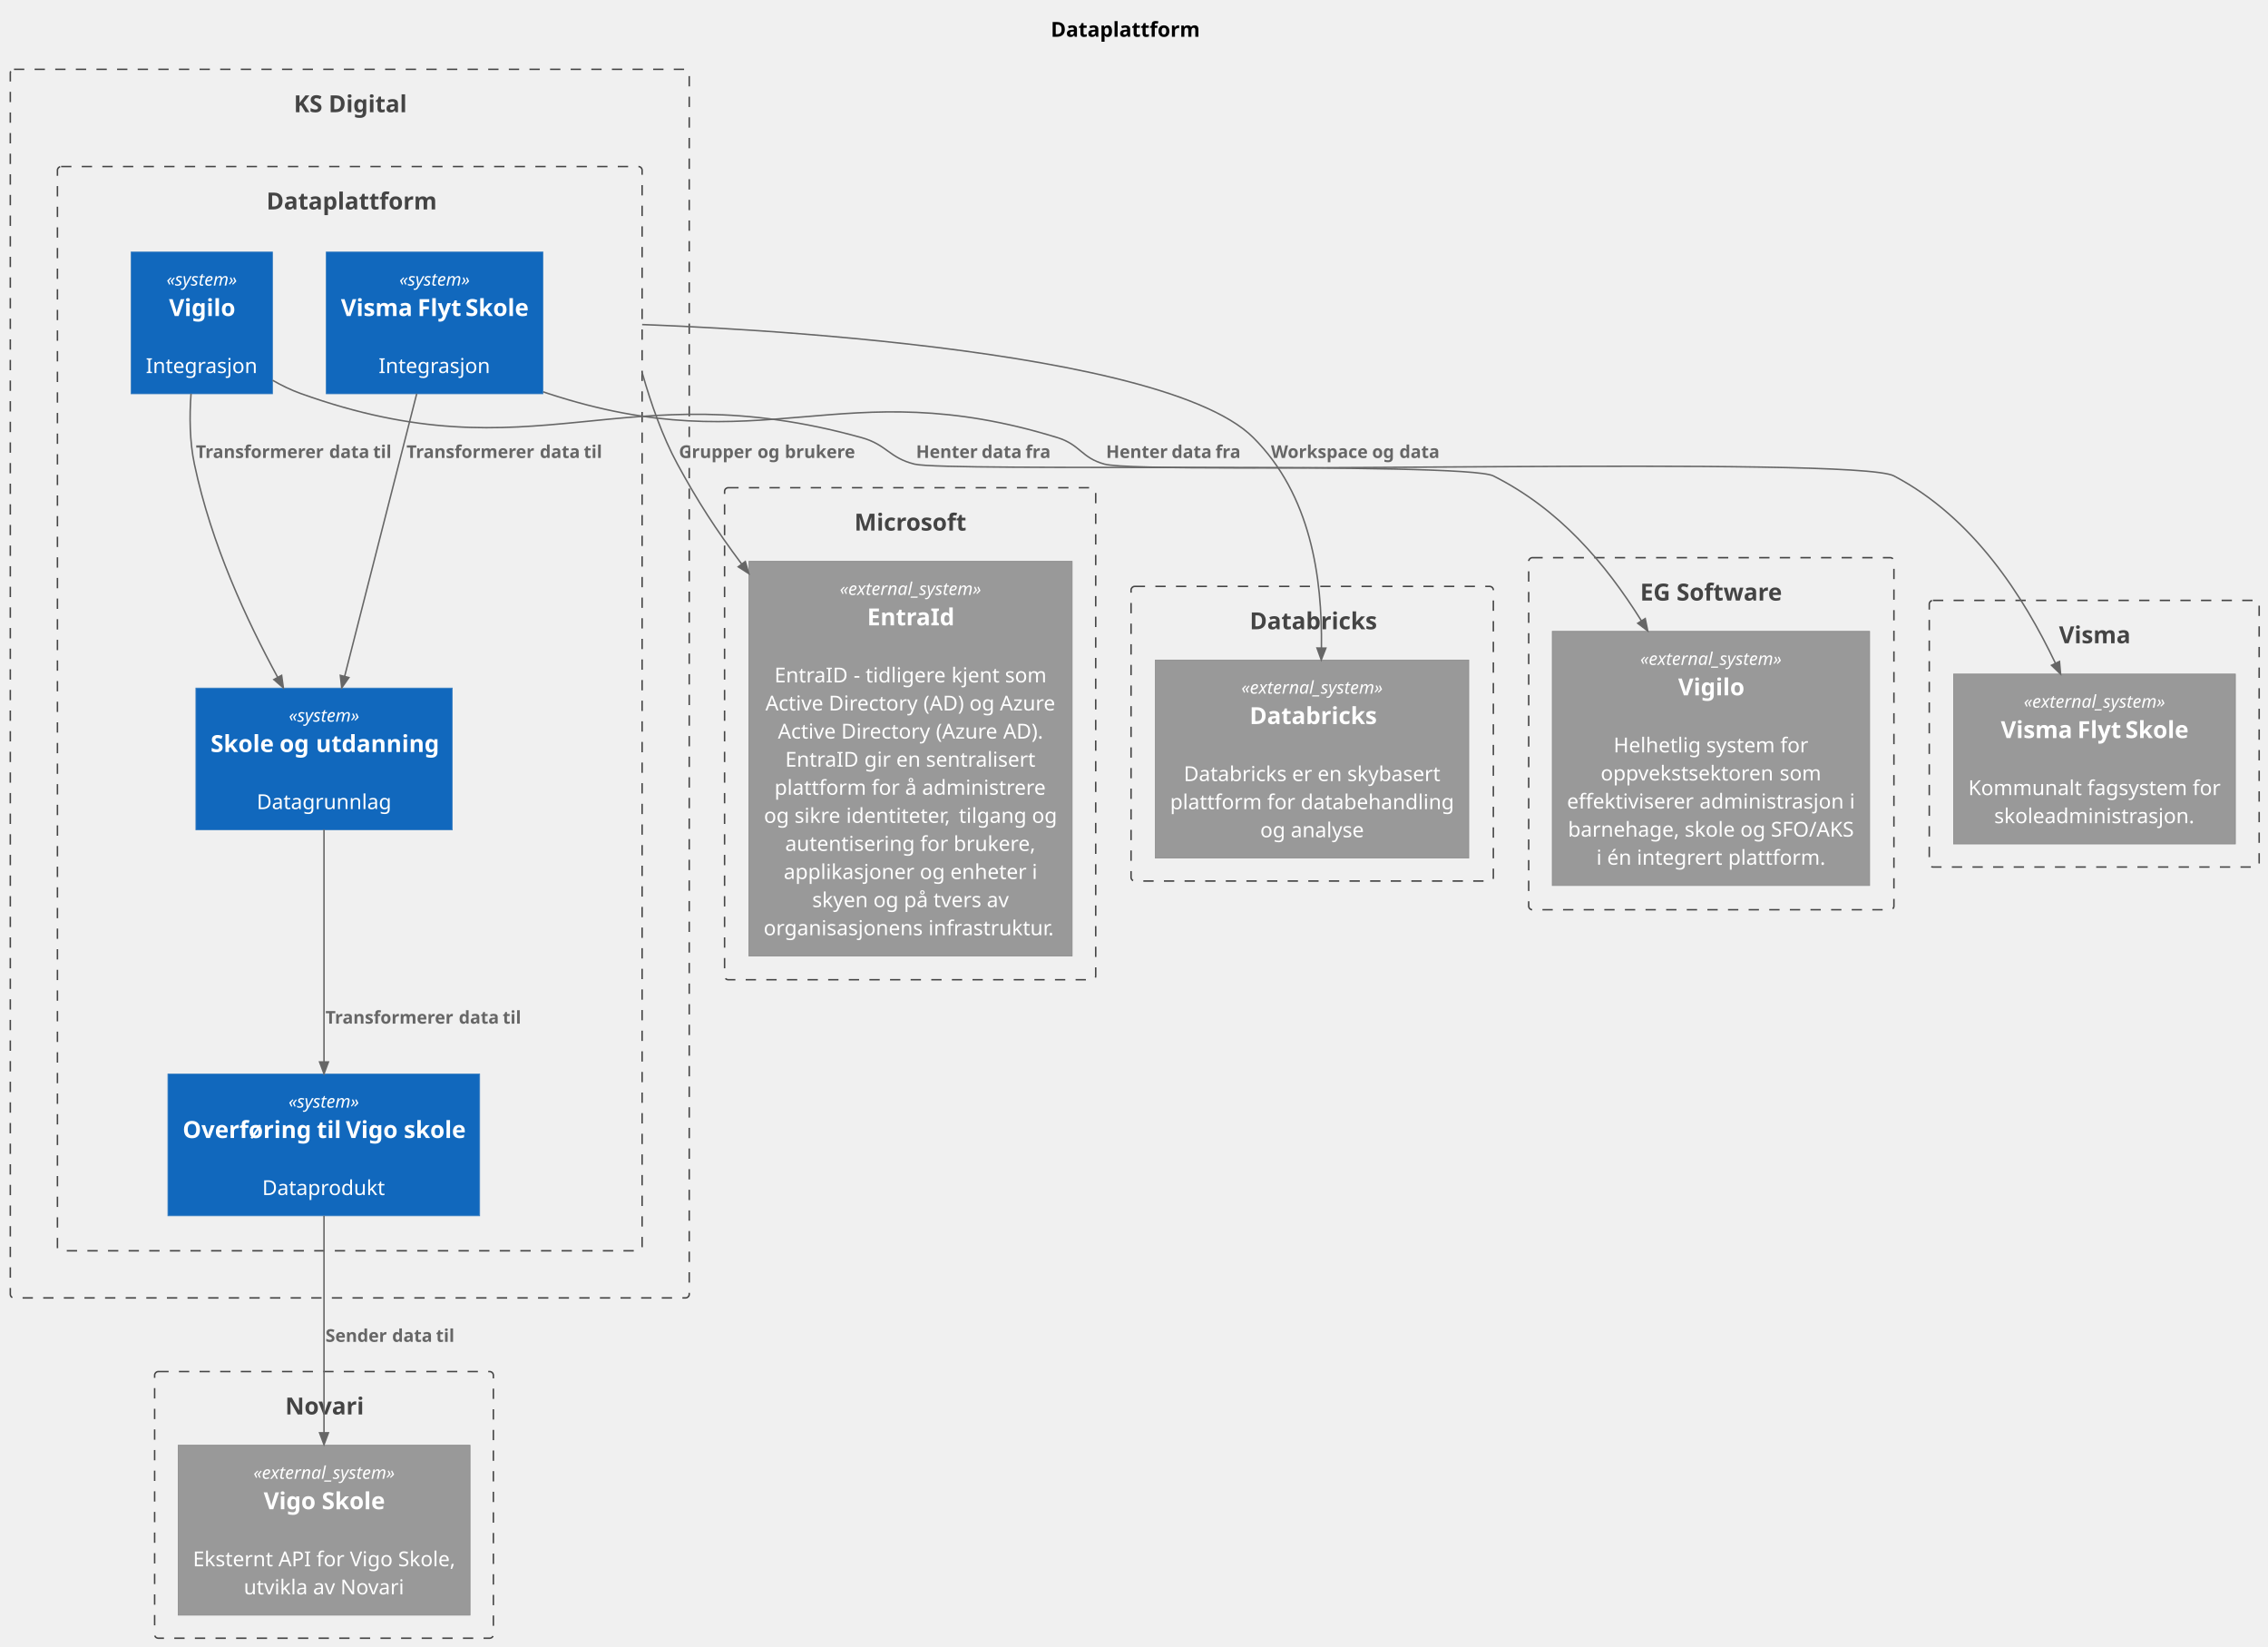
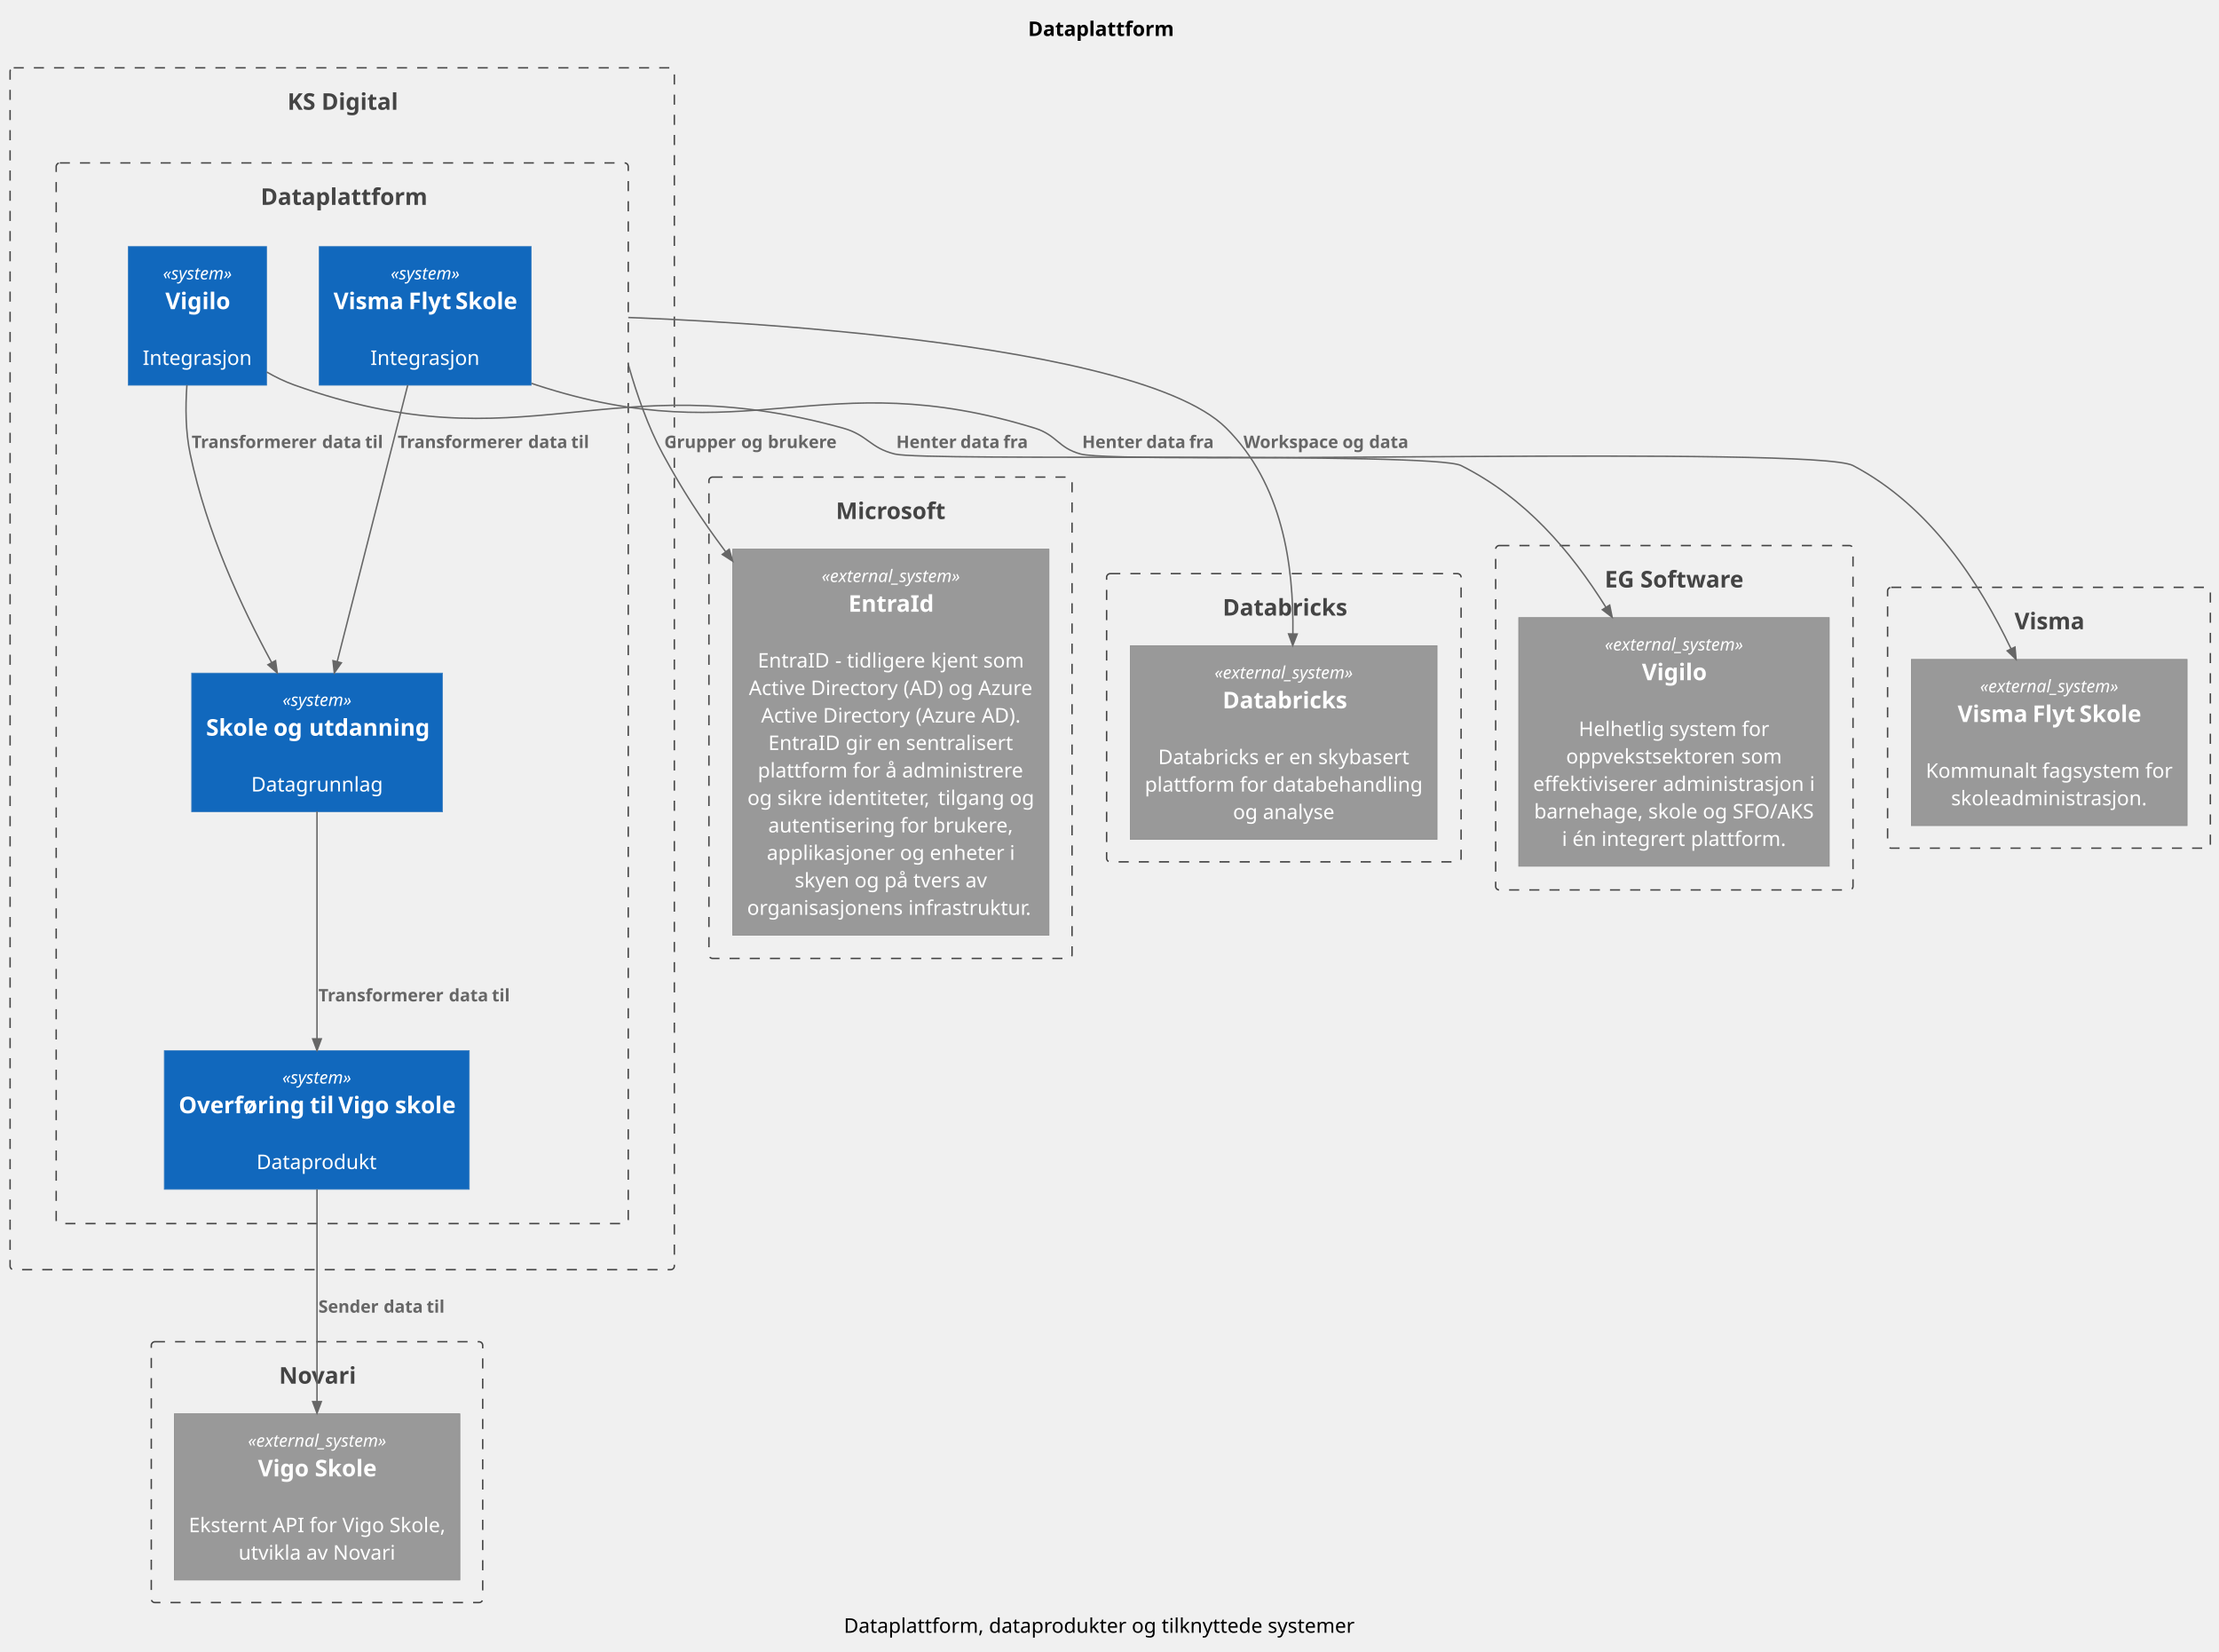
- <svg xmlns="http://www.w3.org/2000/svg" contentStyleType="text/css" data-diagram-type="DESCRIPTION" height="1118px" preserveAspectRatio="none" style="width:1540px;height:1118px;background:#FFFFFF;" version="1.1" viewBox="0 0 1540 1118" width="1540px" zoomAndPan="magnify">
+ <svg xmlns="http://www.w3.org/2000/svg" contentStyleType="text/css" data-diagram-type="DESCRIPTION" height="1146px" preserveAspectRatio="none" style="width:1540px;height:1146px;background:#FFFFFF;" version="1.1" viewBox="0 0 1540 1146" width="1540px" zoomAndPan="magnify">
  <defs />
  <g>
    <g class="title" data-source-line="3">
      <text fill="#000000" font-family="sans-serif" font-size="14" font-weight="bold" lengthAdjust="spacing" textLength="99.011" x="713.494" y="24.966">Dataplattform</text>
    </g>
    <g class="cluster" data-qualified-name="ksdigital" data-source-line="1690" id="ent0002">
      <rect fill="none" height="834" rx="2.5" ry="2.5" style="stroke:#444444;stroke-width:1;stroke-dasharray:7,7;" width="461" x="7" y="47.068" />
      <text fill="#444444" font-family="sans-serif" font-size="16" font-weight="bold" lengthAdjust="spacing" textLength="76.004" x="199.498" y="76.172">KS Digital</text>
    </g>
    <g class="cluster" data-qualified-name="ksdigital.dataplattform" data-source-line="1690" id="ent0003">
      <rect fill="none" height="736" rx="2.5" ry="2.5" style="stroke:#444444;stroke-width:1;stroke-dasharray:7,7;" width="397" x="39" y="113.068" />
      <text fill="#444444" font-family="sans-serif" font-size="16" font-weight="bold" lengthAdjust="spacing" textLength="113.156" x="180.922" y="142.172">Dataplattform</text>
    </g>
    <g class="cluster" data-qualified-name="novari" data-source-line="1690" id="ent0005">
      <rect fill="none" height="181" rx="2.5" ry="2.5" style="stroke:#444444;stroke-width:1;stroke-dasharray:7,7;" width="230" x="105" y="931.068" />
      <text fill="#444444" font-family="sans-serif" font-size="16" font-weight="bold" lengthAdjust="spacing" textLength="52.68" x="193.66" y="960.172">Novari</text>
    </g>
    <g class="cluster" data-qualified-name="egSoftware" data-source-line="1690" id="ent0010">
      <rect fill="none" height="239" rx="2.5" ry="2.5" style="stroke:#444444;stroke-width:1;stroke-dasharray:7,7;" width="248" x="1038" y="378.568" />
      <text fill="#444444" font-family="sans-serif" font-size="16" font-weight="bold" lengthAdjust="spacing" textLength="96.632" x="1113.684" y="407.672">EG Software</text>
    </g>
    <g class="cluster" data-qualified-name="visma" data-source-line="1690" id="ent0015">
      <rect fill="none" height="181" rx="2.5" ry="2.5" style="stroke:#444444;stroke-width:1;stroke-dasharray:7,7;" width="224" x="1310" y="407.568" />
      <text fill="#444444" font-family="sans-serif" font-size="16" font-weight="bold" lengthAdjust="spacing" textLength="47.828" x="1398.086" y="436.672">Visma</text>
    </g>
    <g class="cluster" data-qualified-name="microsoft" data-source-line="1690" id="ent0020">
      <rect fill="none" height="334" rx="2.5" ry="2.5" style="stroke:#444444;stroke-width:1;stroke-dasharray:7,7;" width="252" x="492" y="331.068" />
      <text fill="#444444" font-family="sans-serif" font-size="16" font-weight="bold" lengthAdjust="spacing" textLength="75.732" x="580.134" y="360.172">Microsoft</text>
    </g>
    <g class="cluster" data-qualified-name="databricksBoundary" data-source-line="1690" id="ent0022">
      <rect fill="none" height="200" rx="2.5" ry="2.5" style="stroke:#444444;stroke-width:1;stroke-dasharray:7,7;" width="246" x="768" y="398.068" />
      <text fill="#444444" font-family="sans-serif" font-size="16" font-weight="bold" lengthAdjust="spacing" textLength="84.872" x="848.564" y="427.172">Databricks</text>
    </g>
    <g class="entity" data-qualified-name="ksdigital.dataplattform.katalogSkoleOgUtdanning" data-source-line="404" id="ent0004">
      <rect fill="#1168BD" height="96.272" style="stroke:#3C7FC0;stroke-width:0.5;" width="174.112" x="133" y="467.068" />
      <text fill="#FFFFFF" font-family="sans-serif" font-size="12" font-style="italic" lengthAdjust="spacing" textLength="47.892" x="196.11" y="489.896">«system»</text>
      <text fill="#FFFFFF" font-family="sans-serif" font-size="16" font-weight="bold" lengthAdjust="spacing" textLength="42.66" x="143" y="510.516">Skole</text>
      <text fill="#FFFFFF" font-family="sans-serif" font-size="16" font-weight="bold" lengthAdjust="spacing" textLength="4.16" x="185.66" y="510.516"> </text>
      <text fill="#FFFFFF" font-family="sans-serif" font-size="16" font-weight="bold" lengthAdjust="spacing" textLength="20.52" x="189.82" y="510.516">og</text>
      <text fill="#FFFFFF" font-family="sans-serif" font-size="16" font-weight="bold" lengthAdjust="spacing" textLength="4.16" x="210.34" y="510.516"> </text>
      <text fill="#FFFFFF" font-family="sans-serif" font-size="16" font-weight="bold" lengthAdjust="spacing" textLength="82.612" x="214.5" y="510.516">utdanning</text>
      <text fill="#FFFFFF" font-family="sans-serif" font-size="14" lengthAdjust="spacing" textLength="3.64" x="218.236" y="530.17"> </text>
      <text fill="#FFFFFF" font-family="sans-serif" font-size="14" lengthAdjust="spacing" textLength="91.406" x="174.353" y="549.238">Datagrunnlag</text>
    </g>
    <g class="entity" data-qualified-name="ksdigital.dataplattform.dataproduktVigoSkole" data-source-line="404" id="ent0007">
      <rect fill="#1168BD" height="96.272" style="stroke:#3C7FC0;stroke-width:0.5;" width="211.704" x="114" y="729.068" />
      <text fill="#FFFFFF" font-family="sans-serif" font-size="12" font-style="italic" lengthAdjust="spacing" textLength="47.892" x="195.906" y="751.896">«system»</text>
      <text fill="#FFFFFF" font-family="sans-serif" font-size="16" font-weight="bold" lengthAdjust="spacing" textLength="86.904" x="124" y="772.516">Overføring</text>
      <text fill="#FFFFFF" font-family="sans-serif" font-size="16" font-weight="bold" lengthAdjust="spacing" textLength="4.16" x="210.904" y="772.516"> </text>
      <text fill="#FFFFFF" font-family="sans-serif" font-size="16" font-weight="bold" lengthAdjust="spacing" textLength="15.532" x="215.064" y="772.516">til</text>
      <text fill="#FFFFFF" font-family="sans-serif" font-size="16" font-weight="bold" lengthAdjust="spacing" textLength="4.16" x="230.596" y="772.516"> </text>
      <text fill="#FFFFFF" font-family="sans-serif" font-size="16" font-weight="bold" lengthAdjust="spacing" textLength="35.248" x="234.756" y="772.516">Vigo</text>
      <text fill="#FFFFFF" font-family="sans-serif" font-size="16" font-weight="bold" lengthAdjust="spacing" textLength="4.16" x="270.004" y="772.516"> </text>
      <text fill="#FFFFFF" font-family="sans-serif" font-size="16" font-weight="bold" lengthAdjust="spacing" textLength="41.54" x="274.164" y="772.516">skole</text>
      <text fill="#FFFFFF" font-family="sans-serif" font-size="14" lengthAdjust="spacing" textLength="3.64" x="218.032" y="792.17"> </text>
      <text fill="#FFFFFF" font-family="sans-serif" font-size="14" lengthAdjust="spacing" textLength="83.636" x="178.034" y="811.238">Dataprodukt</text>
    </g>
    <g class="entity" data-qualified-name="ksdigital.dataplattform.dpIntegrasjonVigilo" data-source-line="404" id="ent0012">
      <rect fill="#1168BD" height="96.272" style="stroke:#3C7FC0;stroke-width:0.5;" width="96.034" x="89" y="171.068" />
      <text fill="#FFFFFF" font-family="sans-serif" font-size="12" font-style="italic" lengthAdjust="spacing" textLength="47.892" x="113.071" y="193.896">«system»</text>
      <text fill="#FFFFFF" font-family="sans-serif" font-size="16" font-weight="bold" lengthAdjust="spacing" textLength="44.504" x="114.765" y="214.516">Vigilo</text>
      <text fill="#FFFFFF" font-family="sans-serif" font-size="14" lengthAdjust="spacing" textLength="3.64" x="135.197" y="234.17"> </text>
      <text fill="#FFFFFF" font-family="sans-serif" font-size="14" lengthAdjust="spacing" textLength="76.034" x="99" y="253.238">Integrasjon</text>
    </g>
    <g class="entity" data-qualified-name="ksdigital.dataplattform.dpIntegrasjonVismaFlytSkole" data-source-line="404" id="ent0017">
      <rect fill="#1168BD" height="96.272" style="stroke:#3C7FC0;stroke-width:0.5;" width="147.176" x="221.5" y="171.068" />
      <text fill="#FFFFFF" font-family="sans-serif" font-size="12" font-style="italic" lengthAdjust="spacing" textLength="47.892" x="271.142" y="193.896">«system»</text>
      <text fill="#FFFFFF" font-family="sans-serif" font-size="16" font-weight="bold" lengthAdjust="spacing" textLength="47.828" x="231.5" y="214.516">Visma</text>
      <text fill="#FFFFFF" font-family="sans-serif" font-size="16" font-weight="bold" lengthAdjust="spacing" textLength="4.16" x="279.328" y="214.516"> </text>
      <text fill="#FFFFFF" font-family="sans-serif" font-size="16" font-weight="bold" lengthAdjust="spacing" textLength="28.368" x="283.488" y="214.516">Flyt</text>
      <text fill="#FFFFFF" font-family="sans-serif" font-size="16" font-weight="bold" lengthAdjust="spacing" textLength="4.16" x="311.856" y="214.516"> </text>
      <text fill="#FFFFFF" font-family="sans-serif" font-size="16" font-weight="bold" lengthAdjust="spacing" textLength="42.66" x="316.016" y="214.516">Skole</text>
      <text fill="#FFFFFF" font-family="sans-serif" font-size="14" lengthAdjust="spacing" textLength="3.64" x="293.268" y="234.17"> </text>
      <text fill="#FFFFFF" font-family="sans-serif" font-size="14" lengthAdjust="spacing" textLength="76.034" x="257.071" y="253.238">Integrasjon</text>
    </g>
    <g class="entity" data-qualified-name="novari.vigoSkole" data-source-line="419" id="ent0006">
      <rect fill="#999999" height="115.34" style="stroke:#8A8A8A;stroke-width:0.5;" width="198.177" x="121" y="981.068" />
      <text fill="#FFFFFF" font-family="sans-serif" font-size="12" font-style="italic" lengthAdjust="spacing" textLength="96.025" x="172.076" y="1003.896">«external_system»</text>
      <text fill="#FFFFFF" font-family="sans-serif" font-size="16" font-weight="bold" lengthAdjust="spacing" textLength="35.248" x="179.055" y="1024.516">Vigo</text>
      <text fill="#FFFFFF" font-family="sans-serif" font-size="16" font-weight="bold" lengthAdjust="spacing" textLength="4.16" x="214.303" y="1024.516"> </text>
      <text fill="#FFFFFF" font-family="sans-serif" font-size="16" font-weight="bold" lengthAdjust="spacing" textLength="42.66" x="218.463" y="1024.516">Skole</text>
      <text fill="#FFFFFF" font-family="sans-serif" font-size="14" lengthAdjust="spacing" textLength="3.64" x="218.269" y="1044.17"> </text>
      <text fill="#FFFFFF" font-family="sans-serif" font-size="14" lengthAdjust="spacing" textLength="54.404" x="131" y="1063.238">Eksternt</text>
      <text fill="#FFFFFF" font-family="sans-serif" font-size="14" lengthAdjust="spacing" textLength="3.64" x="185.404" y="1063.238"> </text>
      <text fill="#FFFFFF" font-family="sans-serif" font-size="14" lengthAdjust="spacing" textLength="22.162" x="189.044" y="1063.238">API</text>
      <text fill="#FFFFFF" font-family="sans-serif" font-size="14" lengthAdjust="spacing" textLength="3.64" x="211.206" y="1063.238"> </text>
      <text fill="#FFFFFF" font-family="sans-serif" font-size="14" lengthAdjust="spacing" textLength="19.068" x="214.846" y="1063.238">for</text>
      <text fill="#FFFFFF" font-family="sans-serif" font-size="14" lengthAdjust="spacing" textLength="3.64" x="233.914" y="1063.238"> </text>
      <text fill="#FFFFFF" font-family="sans-serif" font-size="14" lengthAdjust="spacing" textLength="29.092" x="237.554" y="1063.238">Vigo</text>
      <text fill="#FFFFFF" font-family="sans-serif" font-size="14" lengthAdjust="spacing" textLength="3.64" x="266.646" y="1063.238"> </text>
      <text fill="#FFFFFF" font-family="sans-serif" font-size="14" lengthAdjust="spacing" textLength="38.892" x="270.286" y="1063.238">Skole,</text>
      <text fill="#FFFFFF" font-family="sans-serif" font-size="14" lengthAdjust="spacing" textLength="43.372" x="165.545" y="1082.306">utvikla</text>
      <text fill="#FFFFFF" font-family="sans-serif" font-size="14" lengthAdjust="spacing" textLength="3.64" x="208.917" y="1082.306"> </text>
      <text fill="#FFFFFF" font-family="sans-serif" font-size="14" lengthAdjust="spacing" textLength="14.966" x="212.557" y="1082.306">av</text>
      <text fill="#FFFFFF" font-family="sans-serif" font-size="14" lengthAdjust="spacing" textLength="3.64" x="227.523" y="1082.306"> </text>
      <text fill="#FFFFFF" font-family="sans-serif" font-size="14" lengthAdjust="spacing" textLength="43.47" x="231.163" y="1082.306">Novari</text>
    </g>
    <g class="entity" data-qualified-name="egSoftware.vigilo" data-source-line="419" id="ent0011">
      <rect fill="#999999" height="172.544" style="stroke:#8A8A8A;stroke-width:0.5;" width="215.509" x="1054" y="428.568" />
      <text fill="#FFFFFF" font-family="sans-serif" font-size="12" font-style="italic" lengthAdjust="spacing" textLength="96.025" x="1113.742" y="451.396">«external_system»</text>
      <text fill="#FFFFFF" font-family="sans-serif" font-size="16" font-weight="bold" lengthAdjust="spacing" textLength="44.504" x="1139.503" y="472.016">Vigilo</text>
      <text fill="#FFFFFF" font-family="sans-serif" font-size="14" lengthAdjust="spacing" textLength="3.64" x="1159.935" y="491.67"> </text>
      <text fill="#FFFFFF" font-family="sans-serif" font-size="14" lengthAdjust="spacing" textLength="59.318" x="1095.626" y="510.738">Helhetlig</text>
      <text fill="#FFFFFF" font-family="sans-serif" font-size="14" lengthAdjust="spacing" textLength="3.64" x="1154.944" y="510.738"> </text>
      <text fill="#FFFFFF" font-family="sans-serif" font-size="14" lengthAdjust="spacing" textLength="46.592" x="1158.584" y="510.738">system</text>
      <text fill="#FFFFFF" font-family="sans-serif" font-size="14" lengthAdjust="spacing" textLength="3.64" x="1205.176" y="510.738"> </text>
      <text fill="#FFFFFF" font-family="sans-serif" font-size="14" lengthAdjust="spacing" textLength="19.068" x="1208.815" y="510.738">for</text>
      <text fill="#FFFFFF" font-family="sans-serif" font-size="14" lengthAdjust="spacing" textLength="117.866" x="1086.869" y="529.806">oppvekstsektoren</text>
      <text fill="#FFFFFF" font-family="sans-serif" font-size="14" lengthAdjust="spacing" textLength="3.64" x="1204.735" y="529.806"> </text>
      <text fill="#FFFFFF" font-family="sans-serif" font-size="14" lengthAdjust="spacing" textLength="28.266" x="1208.374" y="529.806">som</text>
      <text fill="#FFFFFF" font-family="sans-serif" font-size="14" lengthAdjust="spacing" textLength="86.352" x="1064" y="548.874">effektiviserer</text>
      <text fill="#FFFFFF" font-family="sans-serif" font-size="14" lengthAdjust="spacing" textLength="3.64" x="1150.352" y="548.874"> </text>
      <text fill="#FFFFFF" font-family="sans-serif" font-size="14" lengthAdjust="spacing" textLength="98.266" x="1153.992" y="548.874">administrasjon</text>
      <text fill="#FFFFFF" font-family="sans-serif" font-size="14" lengthAdjust="spacing" textLength="3.64" x="1252.257" y="548.874"> </text>
      <text fill="#FFFFFF" font-family="sans-serif" font-size="14" lengthAdjust="spacing" textLength="3.612" x="1255.897" y="548.874">i</text>
      <text fill="#FFFFFF" font-family="sans-serif" font-size="14" lengthAdjust="spacing" textLength="75.558" x="1064.7" y="567.942">barnehage,</text>
      <text fill="#FFFFFF" font-family="sans-serif" font-size="14" lengthAdjust="spacing" textLength="3.64" x="1140.258" y="567.942"> </text>
      <text fill="#FFFFFF" font-family="sans-serif" font-size="14" lengthAdjust="spacing" textLength="34.16" x="1143.898" y="567.942">skole</text>
      <text fill="#FFFFFF" font-family="sans-serif" font-size="14" lengthAdjust="spacing" textLength="3.64" x="1178.057" y="567.942"> </text>
      <text fill="#FFFFFF" font-family="sans-serif" font-size="14" lengthAdjust="spacing" textLength="17.08" x="1181.697" y="567.942">og</text>
      <text fill="#FFFFFF" font-family="sans-serif" font-size="14" lengthAdjust="spacing" textLength="3.64" x="1198.777" y="567.942"> </text>
      <text fill="#FFFFFF" font-family="sans-serif" font-size="14" lengthAdjust="spacing" textLength="56.392" x="1202.418" y="567.942">SFO/AKS</text>
      <text fill="#FFFFFF" font-family="sans-serif" font-size="14" lengthAdjust="spacing" textLength="3.612" x="1083.999" y="587.01">i</text>
      <text fill="#FFFFFF" font-family="sans-serif" font-size="14" lengthAdjust="spacing" textLength="3.64" x="1087.611" y="587.01"> </text>
      <text fill="#FFFFFF" font-family="sans-serif" font-size="14" lengthAdjust="spacing" textLength="16.548" x="1091.251" y="587.01">én</text>
      <text fill="#FFFFFF" font-family="sans-serif" font-size="14" lengthAdjust="spacing" textLength="3.64" x="1107.799" y="587.01"> </text>
      <text fill="#FFFFFF" font-family="sans-serif" font-size="14" lengthAdjust="spacing" textLength="58.338" x="1111.439" y="587.01">integrert</text>
      <text fill="#FFFFFF" font-family="sans-serif" font-size="14" lengthAdjust="spacing" textLength="3.64" x="1169.777" y="587.01"> </text>
      <text fill="#FFFFFF" font-family="sans-serif" font-size="14" lengthAdjust="spacing" textLength="66.094" x="1173.417" y="587.01">plattform.</text>
    </g>
    <g class="entity" data-qualified-name="visma.vismaFlytSkole" data-source-line="419" id="ent0016">
      <rect fill="#999999" height="115.34" style="stroke:#8A8A8A;stroke-width:0.5;" width="191.359" x="1326.5" y="457.568" />
      <text fill="#FFFFFF" font-family="sans-serif" font-size="12" font-style="italic" lengthAdjust="spacing" textLength="96.025" x="1374.167" y="480.396">«external_system»</text>
      <text fill="#FFFFFF" font-family="sans-serif" font-size="16" font-weight="bold" lengthAdjust="spacing" textLength="47.828" x="1358.592" y="501.016">Visma</text>
      <text fill="#FFFFFF" font-family="sans-serif" font-size="16" font-weight="bold" lengthAdjust="spacing" textLength="4.16" x="1406.42" y="501.016"> </text>
      <text fill="#FFFFFF" font-family="sans-serif" font-size="16" font-weight="bold" lengthAdjust="spacing" textLength="28.368" x="1410.58" y="501.016">Flyt</text>
      <text fill="#FFFFFF" font-family="sans-serif" font-size="16" font-weight="bold" lengthAdjust="spacing" textLength="4.16" x="1438.948" y="501.016"> </text>
      <text fill="#FFFFFF" font-family="sans-serif" font-size="16" font-weight="bold" lengthAdjust="spacing" textLength="42.66" x="1443.108" y="501.016">Skole</text>
      <text fill="#FFFFFF" font-family="sans-serif" font-size="14" lengthAdjust="spacing" textLength="3.64" x="1420.36" y="520.67"> </text>
      <text fill="#FFFFFF" font-family="sans-serif" font-size="14" lengthAdjust="spacing" textLength="77.14" x="1336.5" y="539.738">Kommunalt</text>
      <text fill="#FFFFFF" font-family="sans-serif" font-size="14" lengthAdjust="spacing" textLength="3.64" x="1413.64" y="539.738"> </text>
      <text fill="#FFFFFF" font-family="sans-serif" font-size="14" lengthAdjust="spacing" textLength="67.872" x="1417.28" y="539.738">fagsystem</text>
      <text fill="#FFFFFF" font-family="sans-serif" font-size="14" lengthAdjust="spacing" textLength="3.64" x="1485.151" y="539.738"> </text>
      <text fill="#FFFFFF" font-family="sans-serif" font-size="14" lengthAdjust="spacing" textLength="19.068" x="1488.791" y="539.738">for</text>
      <text fill="#FFFFFF" font-family="sans-serif" font-size="14" lengthAdjust="spacing" textLength="136.178" x="1354.091" y="558.806">skoleadministrasjon.</text>
    </g>
    <g class="entity" data-qualified-name="microsoft.microsoftEntra" data-source-line="419" id="ent0021">
      <rect fill="#999999" height="267.883" style="stroke:#8A8A8A;stroke-width:0.5;" width="219.499" x="508.5" y="381.068" />
      <text fill="#FFFFFF" font-family="sans-serif" font-size="12" font-style="italic" lengthAdjust="spacing" textLength="96.025" x="570.237" y="403.896">«external_system»</text>
      <text fill="#FFFFFF" font-family="sans-serif" font-size="16" font-weight="bold" lengthAdjust="spacing" textLength="58.908" x="588.796" y="424.516">EntraId</text>
      <text fill="#FFFFFF" font-family="sans-serif" font-size="14" lengthAdjust="spacing" textLength="3.64" x="616.43" y="444.17"> </text>
      <text fill="#FFFFFF" font-family="sans-serif" font-size="14" lengthAdjust="spacing" textLength="50.092" x="525.85" y="463.238">EntraID</text>
      <text fill="#FFFFFF" font-family="sans-serif" font-size="14" lengthAdjust="spacing" textLength="3.64" x="575.942" y="463.238"> </text>
      <text fill="#FFFFFF" font-family="sans-serif" font-size="14" lengthAdjust="spacing" textLength="4.508" x="579.582" y="463.238">-</text>
      <text fill="#FFFFFF" font-family="sans-serif" font-size="14" lengthAdjust="spacing" textLength="3.64" x="584.09" y="463.238"> </text>
      <text fill="#FFFFFF" font-family="sans-serif" font-size="14" lengthAdjust="spacing" textLength="54.684" x="587.73" y="463.238">tidligere</text>
      <text fill="#FFFFFF" font-family="sans-serif" font-size="14" lengthAdjust="spacing" textLength="3.64" x="642.413" y="463.238"> </text>
      <text fill="#FFFFFF" font-family="sans-serif" font-size="14" lengthAdjust="spacing" textLength="32.69" x="646.053" y="463.238">kjent</text>
      <text fill="#FFFFFF" font-family="sans-serif" font-size="14" lengthAdjust="spacing" textLength="3.64" x="678.743" y="463.238"> </text>
      <text fill="#FFFFFF" font-family="sans-serif" font-size="14" lengthAdjust="spacing" textLength="28.266" x="682.383" y="463.238">som</text>
      <text fill="#FFFFFF" font-family="sans-serif" font-size="14" lengthAdjust="spacing" textLength="39.34" x="519.711" y="482.306">Active</text>
      <text fill="#FFFFFF" font-family="sans-serif" font-size="14" lengthAdjust="spacing" textLength="3.64" x="559.051" y="482.306"> </text>
      <text fill="#FFFFFF" font-family="sans-serif" font-size="14" lengthAdjust="spacing" textLength="60.676" x="562.691" y="482.306">Directory</text>
      <text fill="#FFFFFF" font-family="sans-serif" font-size="14" lengthAdjust="spacing" textLength="3.64" x="623.367" y="482.306"> </text>
      <text fill="#FFFFFF" font-family="sans-serif" font-size="14" lengthAdjust="spacing" textLength="27.566" x="627.007" y="482.306">(AD)</text>
      <text fill="#FFFFFF" font-family="sans-serif" font-size="14" lengthAdjust="spacing" textLength="3.64" x="654.572" y="482.306"> </text>
      <text fill="#FFFFFF" font-family="sans-serif" font-size="14" lengthAdjust="spacing" textLength="17.08" x="658.212" y="482.306">og</text>
      <text fill="#FFFFFF" font-family="sans-serif" font-size="14" lengthAdjust="spacing" textLength="3.64" x="675.292" y="482.306"> </text>
      <text fill="#FFFFFF" font-family="sans-serif" font-size="14" lengthAdjust="spacing" textLength="37.856" x="678.932" y="482.306">Azure</text>
      <text fill="#FFFFFF" font-family="sans-serif" font-size="14" lengthAdjust="spacing" textLength="39.34" x="528.195" y="501.374">Active</text>
      <text fill="#FFFFFF" font-family="sans-serif" font-size="14" lengthAdjust="spacing" textLength="3.64" x="567.535" y="501.374"> </text>
      <text fill="#FFFFFF" font-family="sans-serif" font-size="14" lengthAdjust="spacing" textLength="60.676" x="571.175" y="501.374">Directory</text>
      <text fill="#FFFFFF" font-family="sans-serif" font-size="14" lengthAdjust="spacing" textLength="3.64" x="631.851" y="501.374"> </text>
      <text fill="#FFFFFF" font-family="sans-serif" font-size="14" lengthAdjust="spacing" textLength="42.056" x="635.491" y="501.374">(Azure</text>
      <text fill="#FFFFFF" font-family="sans-serif" font-size="14" lengthAdjust="spacing" textLength="3.64" x="677.546" y="501.374"> </text>
      <text fill="#FFFFFF" font-family="sans-serif" font-size="14" lengthAdjust="spacing" textLength="27.118" x="681.186" y="501.374">AD).</text>
      <text fill="#FFFFFF" font-family="sans-serif" font-size="14" lengthAdjust="spacing" textLength="50.092" x="533.165" y="520.442">EntraID</text>
      <text fill="#FFFFFF" font-family="sans-serif" font-size="14" lengthAdjust="spacing" textLength="3.64" x="583.257" y="520.442"> </text>
      <text fill="#FFFFFF" font-family="sans-serif" font-size="14" lengthAdjust="spacing" textLength="18.004" x="586.897" y="520.442">gir</text>
      <text fill="#FFFFFF" font-family="sans-serif" font-size="14" lengthAdjust="spacing" textLength="3.64" x="604.901" y="520.442"> </text>
      <text fill="#FFFFFF" font-family="sans-serif" font-size="14" lengthAdjust="spacing" textLength="16.548" x="608.541" y="520.442">en</text>
      <text fill="#FFFFFF" font-family="sans-serif" font-size="14" lengthAdjust="spacing" textLength="3.64" x="625.089" y="520.442"> </text>
      <text fill="#FFFFFF" font-family="sans-serif" font-size="14" lengthAdjust="spacing" textLength="74.606" x="628.729" y="520.442">sentralisert</text>
      <text fill="#FFFFFF" font-family="sans-serif" font-size="14" lengthAdjust="spacing" textLength="62.342" x="525.885" y="539.51">plattform</text>
      <text fill="#FFFFFF" font-family="sans-serif" font-size="14" lengthAdjust="spacing" textLength="3.64" x="588.227" y="539.51"> </text>
      <text fill="#FFFFFF" font-family="sans-serif" font-size="14" lengthAdjust="spacing" textLength="19.068" x="591.867" y="539.51">for</text>
      <text fill="#FFFFFF" font-family="sans-serif" font-size="14" lengthAdjust="spacing" textLength="3.64" x="610.935" y="539.51"> </text>
      <text fill="#FFFFFF" font-family="sans-serif" font-size="14" lengthAdjust="spacing" textLength="7.854" x="614.575" y="539.51">å</text>
      <text fill="#FFFFFF" font-family="sans-serif" font-size="14" lengthAdjust="spacing" textLength="3.64" x="622.429" y="539.51"> </text>
      <text fill="#FFFFFF" font-family="sans-serif" font-size="14" lengthAdjust="spacing" textLength="84.546" x="626.069" y="539.51">administrere</text>
      <text fill="#FFFFFF" font-family="sans-serif" font-size="14" lengthAdjust="spacing" textLength="17.08" x="518.717" y="558.577">og</text>
      <text fill="#FFFFFF" font-family="sans-serif" font-size="14" lengthAdjust="spacing" textLength="3.64" x="535.797" y="558.577"> </text>
      <text fill="#FFFFFF" font-family="sans-serif" font-size="14" lengthAdjust="spacing" textLength="31.472" x="539.437" y="558.577">sikre</text>
      <text fill="#FFFFFF" font-family="sans-serif" font-size="14" lengthAdjust="spacing" textLength="3.64" x="570.909" y="558.577"> </text>
      <text fill="#FFFFFF" font-family="sans-serif" font-size="14" lengthAdjust="spacing" textLength="72.87" x="574.549" y="558.577">identiteter,</text>
      <text fill="#FFFFFF" font-family="sans-serif" font-size="14" lengthAdjust="spacing" textLength="3.64" x="647.418" y="558.577"> </text>
      <text fill="#FFFFFF" font-family="sans-serif" font-size="14" lengthAdjust="spacing" textLength="46.004" x="651.058" y="558.577">tilgang</text>
      <text fill="#FFFFFF" font-family="sans-serif" font-size="14" lengthAdjust="spacing" textLength="3.64" x="697.062" y="558.577"> </text>
      <text fill="#FFFFFF" font-family="sans-serif" font-size="14" lengthAdjust="spacing" textLength="17.08" x="700.702" y="558.577">og</text>
      <text fill="#FFFFFF" font-family="sans-serif" font-size="14" lengthAdjust="spacing" textLength="88.032" x="533.137" y="577.645">autentisering</text>
      <text fill="#FFFFFF" font-family="sans-serif" font-size="14" lengthAdjust="spacing" textLength="3.64" x="621.169" y="577.645"> </text>
      <text fill="#FFFFFF" font-family="sans-serif" font-size="14" lengthAdjust="spacing" textLength="19.068" x="624.809" y="577.645">for</text>
      <text fill="#FFFFFF" font-family="sans-serif" font-size="14" lengthAdjust="spacing" textLength="3.64" x="643.876" y="577.645"> </text>
      <text fill="#FFFFFF" font-family="sans-serif" font-size="14" lengthAdjust="spacing" textLength="55.846" x="647.516" y="577.645">brukere,</text>
      <text fill="#FFFFFF" font-family="sans-serif" font-size="14" lengthAdjust="spacing" textLength="88.746" x="532.157" y="596.713">applikasjoner</text>
      <text fill="#FFFFFF" font-family="sans-serif" font-size="14" lengthAdjust="spacing" textLength="3.64" x="620.903" y="596.713"> </text>
      <text fill="#FFFFFF" font-family="sans-serif" font-size="14" lengthAdjust="spacing" textLength="17.08" x="624.543" y="596.713">og</text>
      <text fill="#FFFFFF" font-family="sans-serif" font-size="14" lengthAdjust="spacing" textLength="3.64" x="641.623" y="596.713"> </text>
      <text fill="#FFFFFF" font-family="sans-serif" font-size="14" lengthAdjust="spacing" textLength="51.828" x="645.263" y="596.713">enheter</text>
      <text fill="#FFFFFF" font-family="sans-serif" font-size="14" lengthAdjust="spacing" textLength="3.64" x="697.09" y="596.713"> </text>
      <text fill="#FFFFFF" font-family="sans-serif" font-size="14" lengthAdjust="spacing" textLength="3.612" x="700.73" y="596.713">i</text>
      <text fill="#FFFFFF" font-family="sans-serif" font-size="14" lengthAdjust="spacing" textLength="37.87" x="551.505" y="615.781">skyen</text>
      <text fill="#FFFFFF" font-family="sans-serif" font-size="14" lengthAdjust="spacing" textLength="3.64" x="589.375" y="615.781"> </text>
      <text fill="#FFFFFF" font-family="sans-serif" font-size="14" lengthAdjust="spacing" textLength="17.08" x="593.015" y="615.781">og</text>
      <text fill="#FFFFFF" font-family="sans-serif" font-size="14" lengthAdjust="spacing" textLength="3.64" x="610.095" y="615.781"> </text>
      <text fill="#FFFFFF" font-family="sans-serif" font-size="14" lengthAdjust="spacing" textLength="16.464" x="613.735" y="615.781">på</text>
      <text fill="#FFFFFF" font-family="sans-serif" font-size="14" lengthAdjust="spacing" textLength="3.64" x="630.199" y="615.781"> </text>
      <text fill="#FFFFFF" font-family="sans-serif" font-size="14" lengthAdjust="spacing" textLength="32.55" x="633.839" y="615.781">tvers</text>
      <text fill="#FFFFFF" font-family="sans-serif" font-size="14" lengthAdjust="spacing" textLength="3.64" x="666.388" y="615.781"> </text>
      <text fill="#FFFFFF" font-family="sans-serif" font-size="14" lengthAdjust="spacing" textLength="14.966" x="670.028" y="615.781">av</text>
      <text fill="#FFFFFF" font-family="sans-serif" font-size="14" lengthAdjust="spacing" textLength="108.234" x="518.5" y="634.849">organisasjonens</text>
      <text fill="#FFFFFF" font-family="sans-serif" font-size="14" lengthAdjust="spacing" textLength="3.64" x="626.734" y="634.849"> </text>
      <text fill="#FFFFFF" font-family="sans-serif" font-size="14" lengthAdjust="spacing" textLength="87.626" x="630.374" y="634.849">infrastruktur.</text>
    </g>
    <g class="entity" data-qualified-name="databricksBoundary.databricks" data-source-line="419" id="ent0023">
      <rect fill="#999999" height="134.408" style="stroke:#8A8A8A;stroke-width:0.5;" width="212.821" x="784.5" y="448.068" />
      <text fill="#FFFFFF" font-family="sans-serif" font-size="12" font-style="italic" lengthAdjust="spacing" textLength="96.025" x="842.898" y="470.896">«external_system»</text>
      <text fill="#FFFFFF" font-family="sans-serif" font-size="16" font-weight="bold" lengthAdjust="spacing" textLength="84.872" x="848.475" y="491.516">Databricks</text>
      <text fill="#FFFFFF" font-family="sans-serif" font-size="14" lengthAdjust="spacing" textLength="3.64" x="889.091" y="511.17"> </text>
      <text fill="#FFFFFF" font-family="sans-serif" font-size="14" lengthAdjust="spacing" textLength="69.888" x="803.782" y="530.238">Databricks</text>
      <text fill="#FFFFFF" font-family="sans-serif" font-size="14" lengthAdjust="spacing" textLength="3.64" x="873.67" y="530.238"> </text>
      <text fill="#FFFFFF" font-family="sans-serif" font-size="14" lengthAdjust="spacing" textLength="13.678" x="877.31" y="530.238">er</text>
      <text fill="#FFFFFF" font-family="sans-serif" font-size="14" lengthAdjust="spacing" textLength="3.64" x="890.988" y="530.238"> </text>
      <text fill="#FFFFFF" font-family="sans-serif" font-size="14" lengthAdjust="spacing" textLength="16.548" x="894.628" y="530.238">en</text>
      <text fill="#FFFFFF" font-family="sans-serif" font-size="14" lengthAdjust="spacing" textLength="3.64" x="911.176" y="530.238"> </text>
      <text fill="#FFFFFF" font-family="sans-serif" font-size="14" lengthAdjust="spacing" textLength="63.224" x="914.816" y="530.238">skybasert</text>
      <text fill="#FFFFFF" font-family="sans-serif" font-size="14" lengthAdjust="spacing" textLength="62.342" x="794.5" y="549.306">plattform</text>
      <text fill="#FFFFFF" font-family="sans-serif" font-size="14" lengthAdjust="spacing" textLength="3.64" x="856.842" y="549.306"> </text>
      <text fill="#FFFFFF" font-family="sans-serif" font-size="14" lengthAdjust="spacing" textLength="19.068" x="860.482" y="549.306">for</text>
      <text fill="#FFFFFF" font-family="sans-serif" font-size="14" lengthAdjust="spacing" textLength="3.64" x="879.55" y="549.306"> </text>
      <text fill="#FFFFFF" font-family="sans-serif" font-size="14" lengthAdjust="spacing" textLength="104.132" x="883.19" y="549.306">databehandling</text>
      <text fill="#FFFFFF" font-family="sans-serif" font-size="14" lengthAdjust="spacing" textLength="17.08" x="855.694" y="568.374">og</text>
      <text fill="#FFFFFF" font-family="sans-serif" font-size="14" lengthAdjust="spacing" textLength="3.64" x="872.774" y="568.374"> </text>
      <text fill="#FFFFFF" font-family="sans-serif" font-size="14" lengthAdjust="spacing" textLength="49.714" x="876.414" y="568.374">analyse</text>
    </g>
    <g class="link" data-entity-1="ent0004" data-entity-2="ent0007" data-link-type="dependency" data-source-line="1803" id="lnk8">
      <path d="M220,563.148 C220,610.128 220,673.888 220,720.898" fill="none" id="katalogSkoleOgUtdanning-to-dataproduktVigoSkole" style="stroke:#666666;stroke-width:1;" />
      <polygon fill="#666666" points="220,728.898,223,720.898,217,720.898,220,728.898" style="stroke:#666666;stroke-width:1;" />
      <text fill="#666666" font-family="sans-serif" font-size="12" font-weight="bold" lengthAdjust="spacing" textLength="87.412" x="221" y="694.896">Transformerer</text>
      <text fill="#666666" font-family="sans-serif" font-size="12" font-weight="bold" lengthAdjust="spacing" textLength="3.12" x="308.412" y="694.896"> </text>
      <text fill="#666666" font-family="sans-serif" font-size="12" font-weight="bold" lengthAdjust="spacing" textLength="26.676" x="311.532" y="694.896">data</text>
      <text fill="#666666" font-family="sans-serif" font-size="12" font-weight="bold" lengthAdjust="spacing" textLength="3.12" x="338.208" y="694.896"> </text>
      <text fill="#666666" font-family="sans-serif" font-size="12" font-weight="bold" lengthAdjust="spacing" textLength="11.649" x="341.328" y="694.896">til</text>
    </g>
    <g class="link" data-entity-1="ent0007" data-entity-2="ent0006" data-link-type="dependency" data-source-line="1803" id="lnk9">
      <path d="M220,825.358 C220,869.078 220,926.098 220,972.638" fill="none" id="dataproduktVigoSkole-to-vigoSkole" style="stroke:#666666;stroke-width:1;" />
      <polygon fill="#666666" points="220,980.638,223,972.638,217,972.638,220,980.638" style="stroke:#666666;stroke-width:1;" />
      <text fill="#666666" font-family="sans-serif" font-size="12" font-weight="bold" lengthAdjust="spacing" textLength="42.126" x="221" y="910.896">Sender</text>
      <text fill="#666666" font-family="sans-serif" font-size="12" font-weight="bold" lengthAdjust="spacing" textLength="3.12" x="263.126" y="910.896"> </text>
      <text fill="#666666" font-family="sans-serif" font-size="12" font-weight="bold" lengthAdjust="spacing" textLength="26.676" x="266.246" y="910.896">data</text>
      <text fill="#666666" font-family="sans-serif" font-size="12" font-weight="bold" lengthAdjust="spacing" textLength="3.12" x="292.923" y="910.896"> </text>
      <text fill="#666666" font-family="sans-serif" font-size="12" font-weight="bold" lengthAdjust="spacing" textLength="11.649" x="296.043" y="910.896">til</text>
    </g>
    <g class="link" data-entity-1="ent0012" data-entity-2="ent0011" data-link-type="dependency" data-source-line="1803" id="lnk13">
      <path d="M185.11,258.158 C191.22,261.668 197.58,264.758 204,267.068 C363.84,324.538 421.35,251.578 585,297.068 C602.24,301.858 603.63,310.778 621,315.068 C642.2,320.298 994.49,313.258 1014,323.068 C1058.79,345.588 1089.758,381.932 1114.588,421.502" fill="none" id="dpIntegrasjonVigilo-to-vigilo" style="stroke:#666666;stroke-width:1;" />
      <polygon fill="#666666" points="1118.84,428.278,1117.129,419.907,1112.047,423.096,1118.84,428.278" style="stroke:#666666;stroke-width:1;" />
      <text fill="#666666" font-family="sans-serif" font-size="12" font-weight="bold" lengthAdjust="spacing" textLength="41.382" x="622" y="310.896">Henter</text>
      <text fill="#666666" font-family="sans-serif" font-size="12" font-weight="bold" lengthAdjust="spacing" textLength="3.12" x="663.382" y="310.896"> </text>
      <text fill="#666666" font-family="sans-serif" font-size="12" font-weight="bold" lengthAdjust="spacing" textLength="26.676" x="666.502" y="310.896">data</text>
      <text fill="#666666" font-family="sans-serif" font-size="12" font-weight="bold" lengthAdjust="spacing" textLength="3.12" x="693.178" y="310.896"> </text>
      <text fill="#666666" font-family="sans-serif" font-size="12" font-weight="bold" lengthAdjust="spacing" textLength="16.941" x="696.298" y="310.896">fra</text>
    </g>
    <g class="link" data-entity-1="ent0012" data-entity-2="ent0004" data-link-type="dependency" data-source-line="1803" id="lnk14">
      <path d="M129.71,267.318 C128.61,282.678 128.76,299.718 132,315.068 C143.56,369.768 167.347,420.705 188.587,459.875" fill="none" id="dpIntegrasjonVigilo-to-katalogSkoleOgUtdanning" style="stroke:#666666;stroke-width:1;" />
      <polygon fill="#666666" points="192.4,466.908,191.224,458.445,185.949,461.305,192.4,466.908" style="stroke:#666666;stroke-width:1;" />
      <text fill="#666666" font-family="sans-serif" font-size="12" font-weight="bold" lengthAdjust="spacing" textLength="87.412" x="133" y="310.896">Transformerer</text>
      <text fill="#666666" font-family="sans-serif" font-size="12" font-weight="bold" lengthAdjust="spacing" textLength="3.12" x="220.412" y="310.896"> </text>
      <text fill="#666666" font-family="sans-serif" font-size="12" font-weight="bold" lengthAdjust="spacing" textLength="26.676" x="223.532" y="310.896">data</text>
      <text fill="#666666" font-family="sans-serif" font-size="12" font-weight="bold" lengthAdjust="spacing" textLength="3.12" x="250.208" y="310.896"> </text>
      <text fill="#666666" font-family="sans-serif" font-size="12" font-weight="bold" lengthAdjust="spacing" textLength="11.649" x="253.328" y="310.896">til</text>
    </g>
    <g class="link" data-entity-1="ent0017" data-entity-2="ent0016" data-link-type="dependency" data-source-line="1803" id="lnk18">
      <path d="M368.87,265.998 C369.92,266.368 370.96,266.728 372,267.068 C518.65,315.218 570.51,251.538 718,297.068 C733.59,301.878 734.25,310.818 750,315.068 C778.75,322.828 1259.63,309.228 1286,323.068 C1340.06,351.448 1374.01,404.93 1395.71,450.33" fill="none" id="dpIntegrasjonVismaFlytSkole-to-vismaFlytSkole" style="stroke:#666666;stroke-width:1;" />
      <polygon fill="#666666" points="1399.16,457.548,1398.417,449.036,1393.003,451.624,1399.16,457.548" style="stroke:#666666;stroke-width:1;" />
      <text fill="#666666" font-family="sans-serif" font-size="12" font-weight="bold" lengthAdjust="spacing" textLength="41.382" x="751" y="310.896">Henter</text>
      <text fill="#666666" font-family="sans-serif" font-size="12" font-weight="bold" lengthAdjust="spacing" textLength="3.12" x="792.382" y="310.896"> </text>
      <text fill="#666666" font-family="sans-serif" font-size="12" font-weight="bold" lengthAdjust="spacing" textLength="26.676" x="795.502" y="310.896">data</text>
      <text fill="#666666" font-family="sans-serif" font-size="12" font-weight="bold" lengthAdjust="spacing" textLength="3.12" x="822.178" y="310.896"> </text>
      <text fill="#666666" font-family="sans-serif" font-size="12" font-weight="bold" lengthAdjust="spacing" textLength="16.941" x="825.298" y="310.896">fra</text>
    </g>
    <g class="link" data-entity-1="ent0017" data-entity-2="ent0004" data-link-type="dependency" data-source-line="1803" id="lnk19">
      <path d="M282.95,267.308 C268.95,322.168 247.977,404.386 233.997,459.196" fill="none" id="dpIntegrasjonVismaFlytSkole-to-katalogSkoleOgUtdanning" style="stroke:#666666;stroke-width:1;" />
      <polygon fill="#666666" points="232.02,466.948,236.904,459.938,231.09,458.455,232.02,466.948" style="stroke:#666666;stroke-width:1;" />
      <text fill="#666666" font-family="sans-serif" font-size="12" font-weight="bold" lengthAdjust="spacing" textLength="87.412" x="276" y="310.896">Transformerer</text>
      <text fill="#666666" font-family="sans-serif" font-size="12" font-weight="bold" lengthAdjust="spacing" textLength="3.12" x="363.412" y="310.896"> </text>
      <text fill="#666666" font-family="sans-serif" font-size="12" font-weight="bold" lengthAdjust="spacing" textLength="26.676" x="366.532" y="310.896">data</text>
      <text fill="#666666" font-family="sans-serif" font-size="12" font-weight="bold" lengthAdjust="spacing" textLength="3.12" x="393.208" y="310.896"> </text>
      <text fill="#666666" font-family="sans-serif" font-size="12" font-weight="bold" lengthAdjust="spacing" textLength="11.649" x="396.328" y="310.896">til</text>
    </g>
    <g class="link" data-entity-1="ent0003" data-entity-2="ent0021" data-link-type="dependency" data-source-line="1803" id="lnk24">
      <path d="M436.034,252.942 C436.195,253.514 436.36,254.089 436.526,254.669 C441.86,273.225 449.69,296.108 460,315.068 C473.75,340.358 485.961,359.269 503.671,382.969" fill="none" id="dataplattform-to-microsoftEntra" style="stroke:#666666;stroke-width:1;" />
      <polygon fill="#666666" points="508.46,389.378,506.074,381.174,501.268,384.765,508.46,389.378" style="stroke:#666666;stroke-width:1;" />
      <text fill="#666666" font-family="sans-serif" font-size="12" font-weight="bold" lengthAdjust="spacing" textLength="50.217" x="461" y="310.896">Grupper</text>
      <text fill="#666666" font-family="sans-serif" font-size="12" font-weight="bold" lengthAdjust="spacing" textLength="3.12" x="511.217" y="310.896"> </text>
      <text fill="#666666" font-family="sans-serif" font-size="12" font-weight="bold" lengthAdjust="spacing" textLength="15.39" x="514.337" y="310.896">og</text>
      <text fill="#666666" font-family="sans-serif" font-size="12" font-weight="bold" lengthAdjust="spacing" textLength="3.12" x="529.727" y="310.896"> </text>
      <text fill="#666666" font-family="sans-serif" font-size="12" font-weight="bold" lengthAdjust="spacing" textLength="47.277" x="532.847" y="310.896">brukere</text>
    </g>
    <g class="link" data-entity-1="ent0003" data-entity-2="ent0023" data-link-type="dependency" data-source-line="1803" id="lnk25">
      <path d="M436.024,220.328 C436.25,220.336 436.48,220.344 436.715,220.352 C437.185,220.369 437.672,220.387 438.177,220.406 C440.196,220.481 442.495,220.569 445.054,220.673 C455.289,221.089 469.687,221.749 487.019,222.746 C521.683,224.741 568.088,228.083 616.419,233.514 C713.08,244.375 817.445,263.588 851,297.068 C889.98,335.968 897.906,391.599 897.266,439.929" fill="none" id="dataplattform-to-databricks" style="stroke:#666666;stroke-width:1;" />
      <polygon fill="#666666" points="897.16,447.928,900.266,439.968,894.266,439.889,897.16,447.928" style="stroke:#666666;stroke-width:1;" />
      <text fill="#666666" font-family="sans-serif" font-size="12" font-weight="bold" lengthAdjust="spacing" textLength="65.547" x="863" y="310.896">Workspace</text>
      <text fill="#666666" font-family="sans-serif" font-size="12" font-weight="bold" lengthAdjust="spacing" textLength="3.12" x="928.548" y="310.896"> </text>
      <text fill="#666666" font-family="sans-serif" font-size="12" font-weight="bold" lengthAdjust="spacing" textLength="15.39" x="931.668" y="310.896">og</text>
      <text fill="#666666" font-family="sans-serif" font-size="12" font-weight="bold" lengthAdjust="spacing" textLength="3.12" x="947.058" y="310.896"> </text>
      <text fill="#666666" font-family="sans-serif" font-size="12" font-weight="bold" lengthAdjust="spacing" textLength="26.676" x="950.178" y="310.896">data</text>
    </g>
+     <g class="caption" data-source-line="4">
+       <text fill="#000000" font-family="sans-serif" font-size="14" lengthAdjust="spacing" textLength="354.745" x="585.628" y="1133.034">Dataplattform, dataprodukter og tilknyttede systemer</text>
+     </g>
  </g>
</svg>
